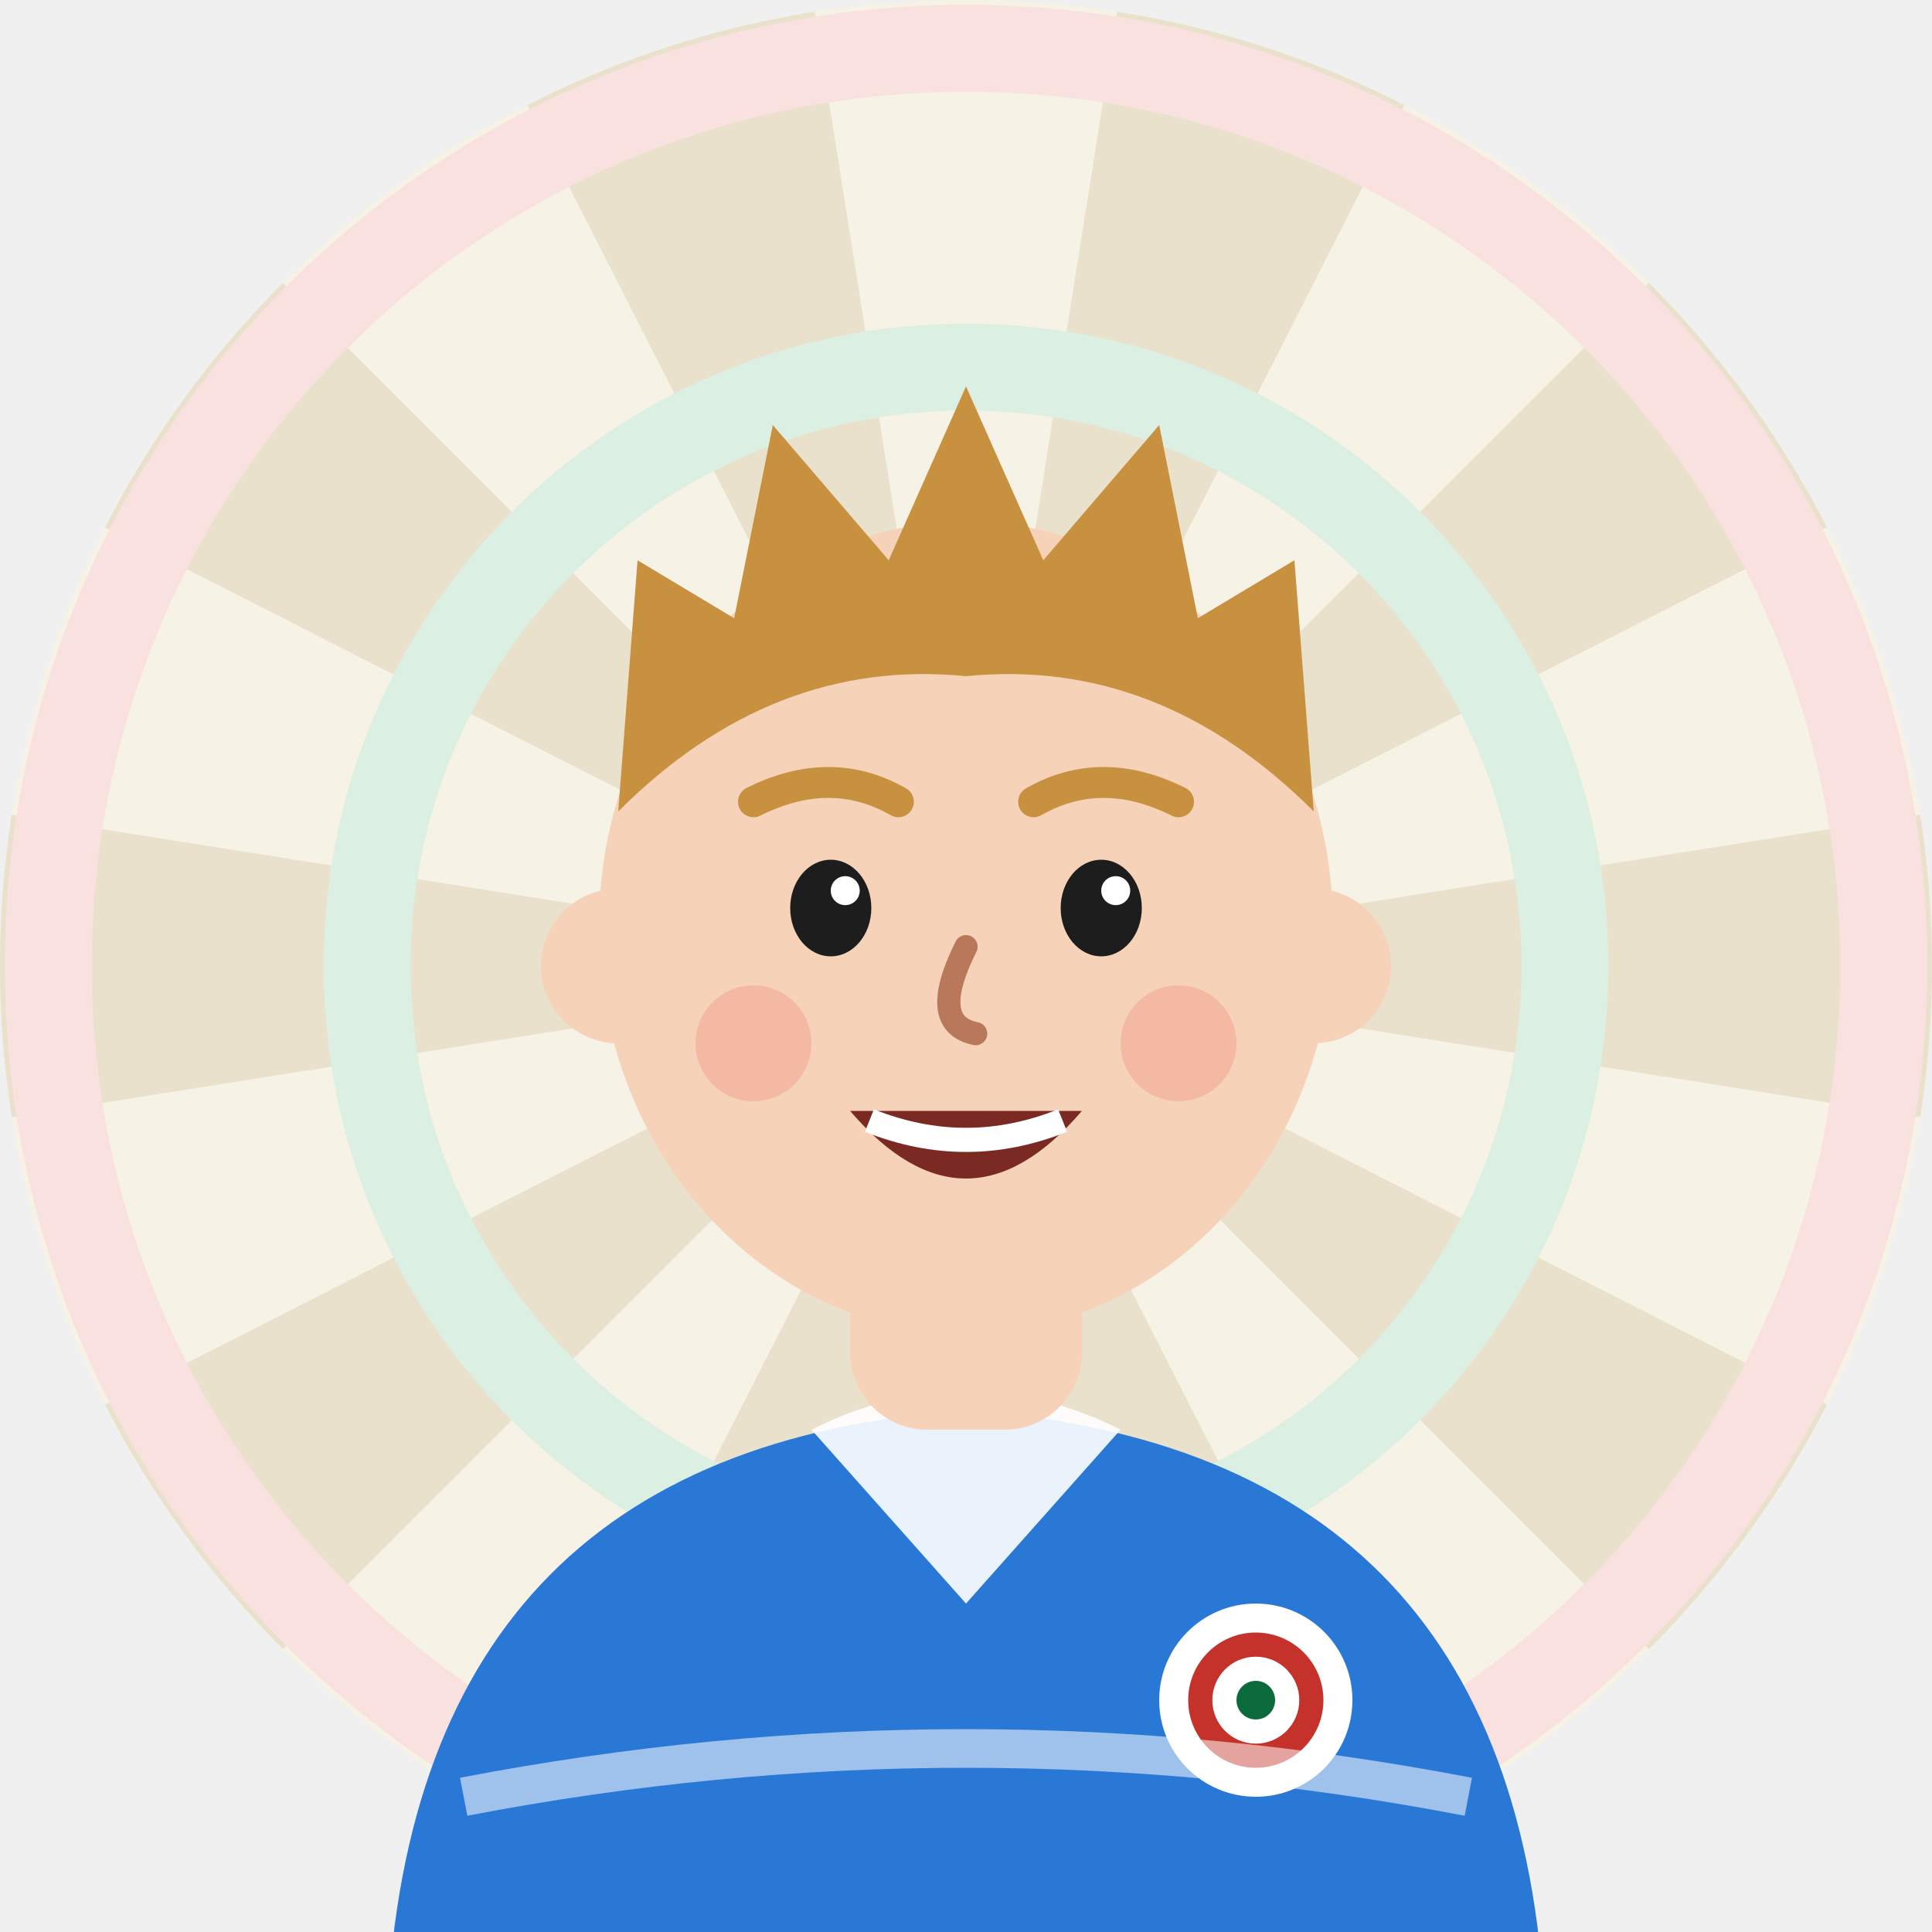
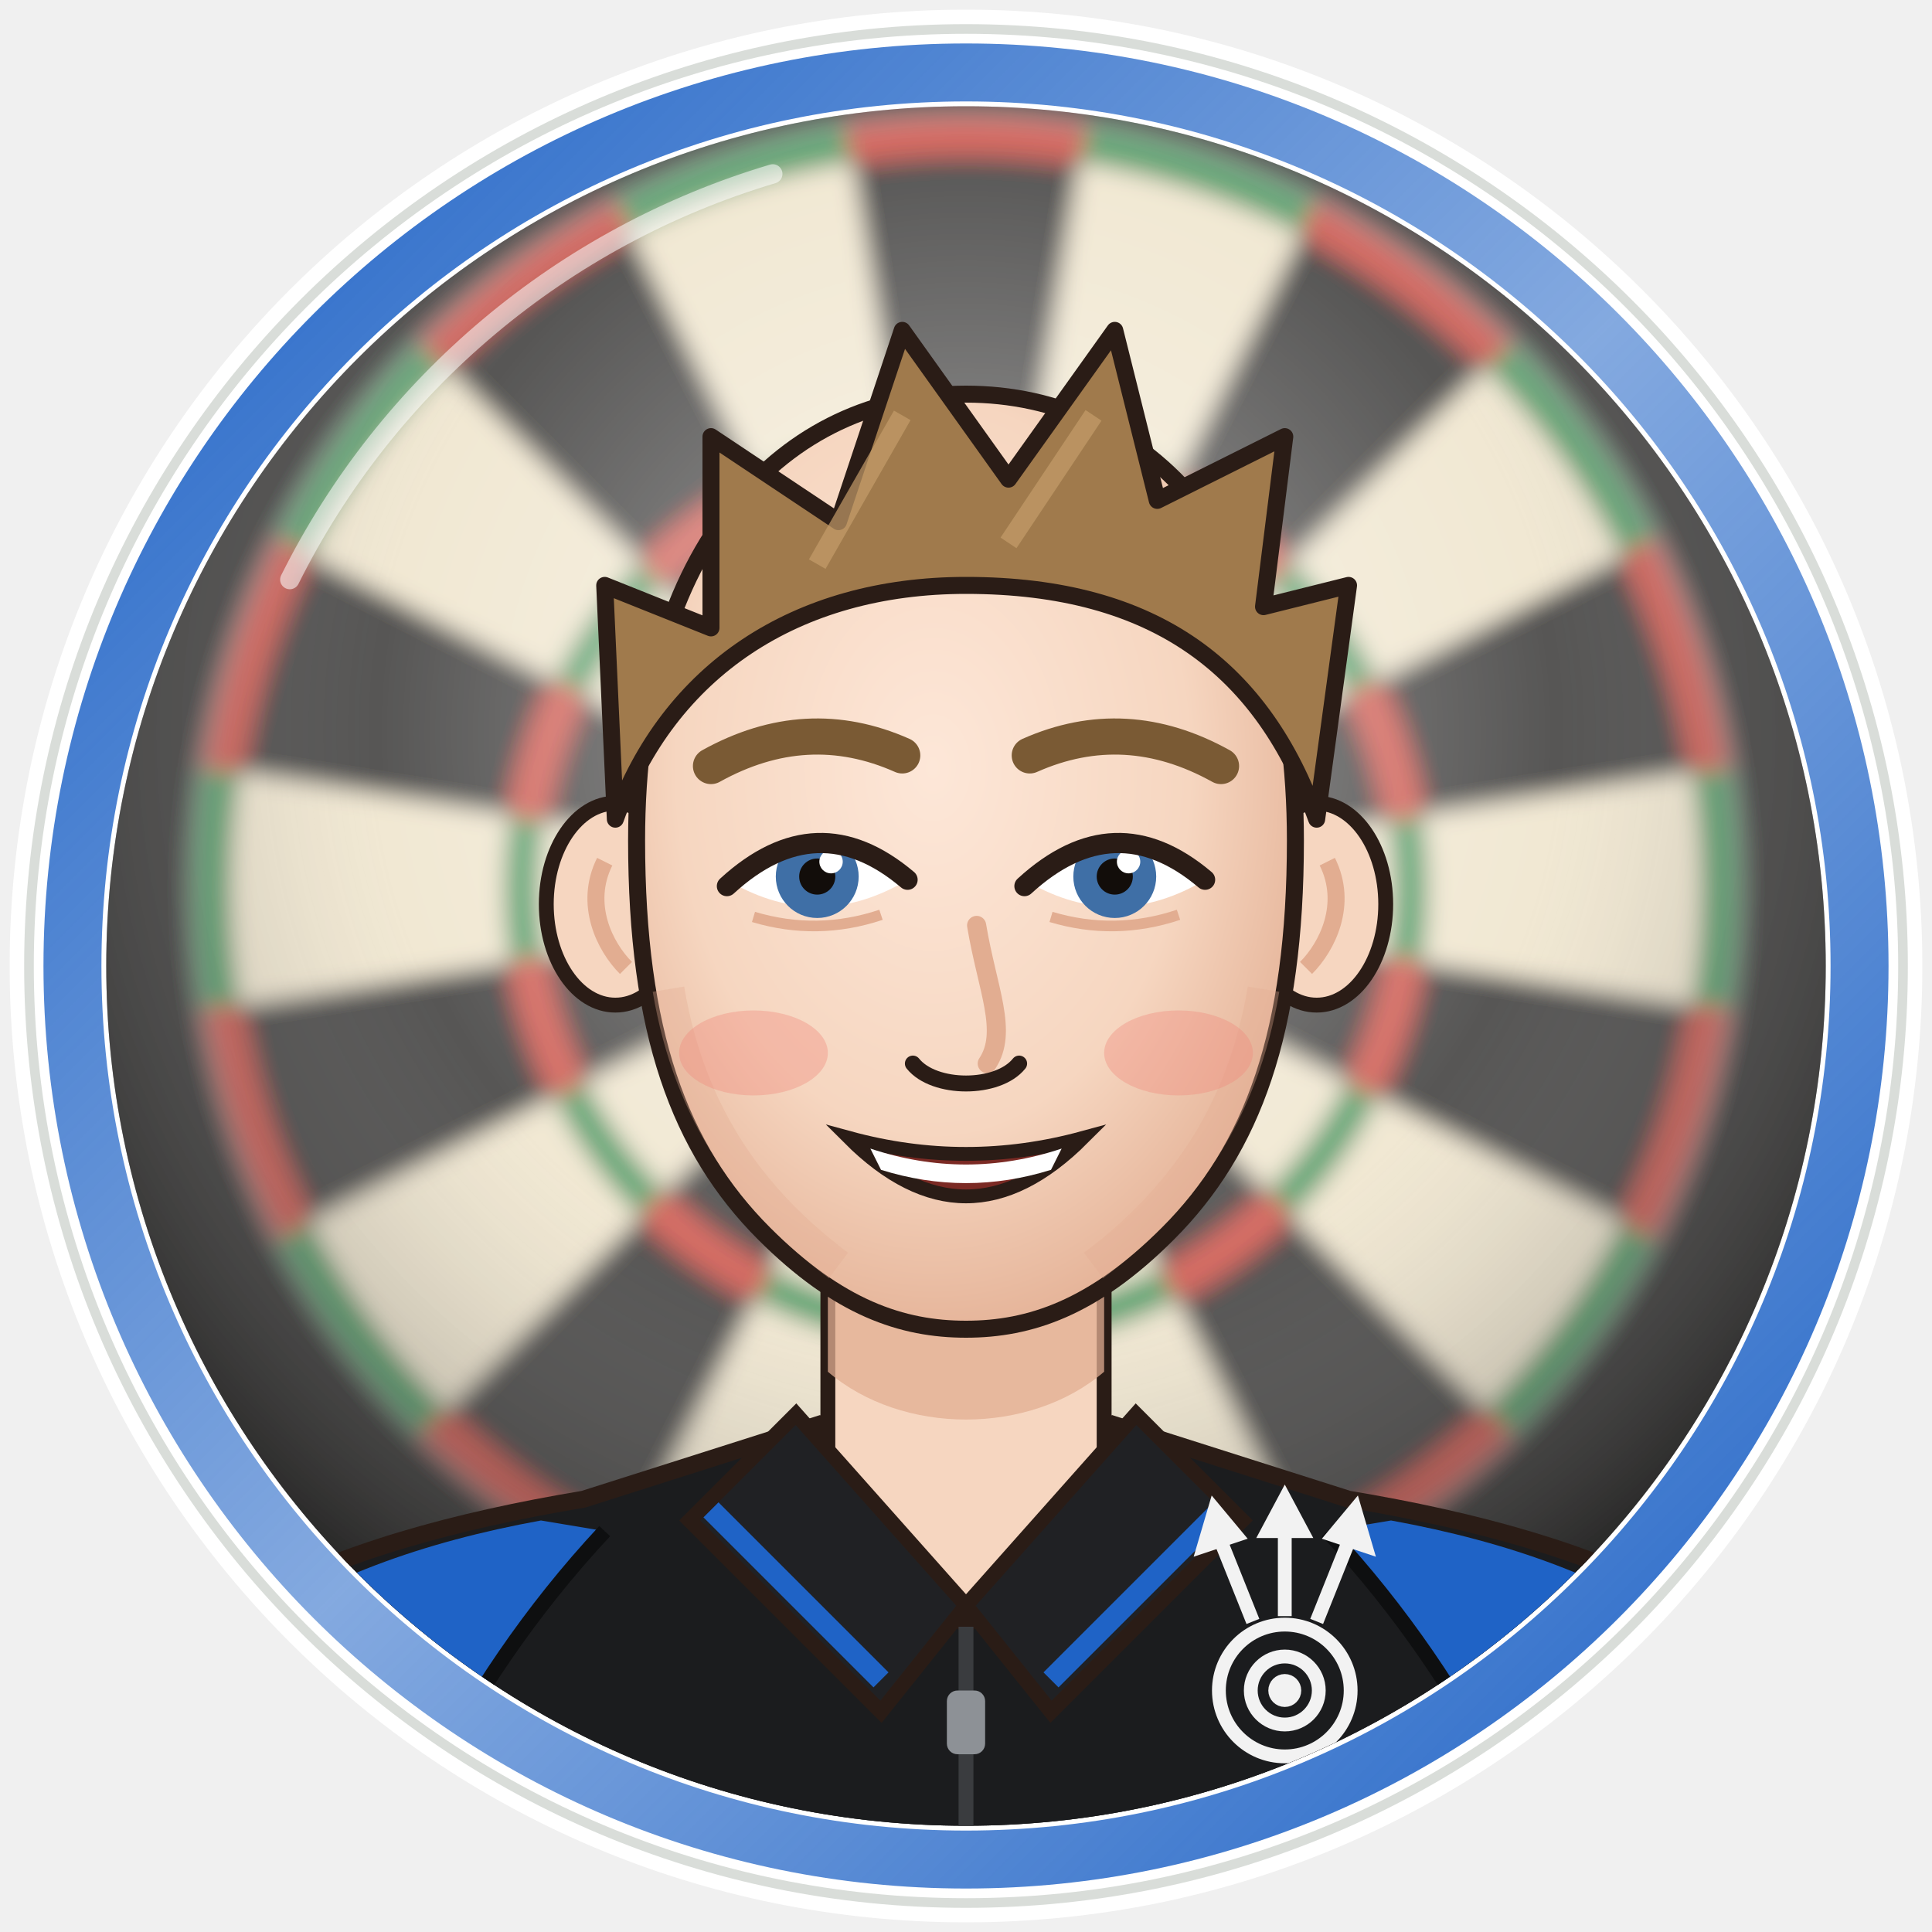
<svg xmlns="http://www.w3.org/2000/svg" viewBox="0 0 200 200" width="200" height="200">
-   <clipPath id="c10">
-     <circle cx="100" cy="100" r="100" />
-   </clipPath>
-   <g clip-path="url(#c10)">
-     <rect x="0" y="0" width="200" height="200" fill="#f4efe2" />
-     <path d="M100,100 L76.5,-48.2 L123.5,-48.2 Z" fill="#f7f2e6" />
-     <path d="M100,100 L123.5,-48.2 L168.1,-33.7 Z" fill="#e9e1cc" />
-     <path d="M100,100 L168.1,-33.7 L206.1,-6.1 Z" fill="#f7f2e6" />
-     <path d="M100,100 L206.1,-6.1 L233.7,31.9 Z" fill="#e9e1cc" />
-     <path d="M100,100 L233.7,31.9 L248.2,76.5 Z" fill="#f7f2e6" />
-     <path d="M100,100 L248.2,76.5 L248.2,123.5 Z" fill="#e9e1cc" />
-     <path d="M100,100 L248.2,123.5 L233.7,168.1 Z" fill="#f7f2e6" />
-     <path d="M100,100 L233.7,168.1 L206.1,206.1 Z" fill="#e9e1cc" />
-     <path d="M100,100 L206.1,206.1 L168.1,233.7 Z" fill="#f7f2e6" />
-     <path d="M100,100 L168.1,233.7 L123.5,248.2 Z" fill="#e9e1cc" />
-     <path d="M100,100 L123.5,248.2 L76.5,248.2 Z" fill="#f7f2e6" />
-     <path d="M100,100 L76.5,248.2 L31.9,233.7 Z" fill="#e9e1cc" />
-     <path d="M100,100 L31.9,233.7 L-6.1,206.1 Z" fill="#f7f2e6" />
-     <path d="M100,100 L-6.1,206.1 L-33.7,168.1 Z" fill="#e9e1cc" />
-     <path d="M100,100 L-33.7,168.1 L-48.2,123.5 Z" fill="#f7f2e6" />
-     <path d="M100,100 L-48.2,123.5 L-48.2,76.5 Z" fill="#e9e1cc" />
-     <path d="M100,100 L-48.2,76.5 L-33.7,31.9 Z" fill="#f7f2e6" />
-     <path d="M100,100 L-33.7,31.9 L-6.1,-6.1 Z" fill="#e9e1cc" />
-     <path d="M100,100 L-6.1,-6.1 L31.9,-33.7 Z" fill="#f7f2e6" />
-     <path d="M100,100 L31.9,-33.7 L76.5,-48.2 Z" fill="#e9e1cc" />
-     <circle cx="100" cy="100" r="62.0" fill="none" stroke="#dcefe3" stroke-width="9" />
-     <circle cx="100" cy="100" r="95.0" fill="none" stroke="#f8e1df" stroke-width="9" />
+   <defs>
+     <clipPath id="in10">
+       <circle cx="100" cy="100" r="89" />
+     </clipPath>
+     <radialGradient id="glow10" cx="50%" cy="38%" r="55%">
+       <stop offset="0" stop-color="#fff" stop-opacity=".55" />
+       <stop offset=".55" stop-color="#fff" stop-opacity=".12" />
+       <stop offset="1" stop-color="#000" stop-opacity=".45" />
+     </radialGradient>
+     <radialGradient id="sk10" cx="45%" cy="40%" r="65%">
+       <stop offset="0" stop-color="#fde7d8" />
+       <stop offset=".6" stop-color="#f6d6c0" />
+       <stop offset="1" stop-color="#e2ad91" />
+     </radialGradient>
+     <linearGradient id="rim10" x1="0" y1="0" x2="1" y2="1">
+       <stop offset="0" stop-color="#1f63c6" />
+       <stop offset=".5" stop-color="#1f63c6" stop-opacity=".55" />
+       <stop offset="1" stop-color="#1f63c6" />
+     </linearGradient>
+     <filter id="bl10" x="-5%" y="-5%" width="110%" height="110%">
+       <feGaussianBlur stdDeviation="1.1" />
+     </filter>
+   </defs>
+   <circle cx="100" cy="100" r="99" fill="#ffffff" />
+   <circle cx="100" cy="100" r="97" fill="none" stroke="#d9ddd9" stroke-width="1" />
+   <circle cx="100" cy="100" r="92.5" fill="none" stroke="url(#rim10)" stroke-width="6" />
+   <g clip-path="url(#in10)">
+     <g filter="url(#bl10)" opacity=".92">
+       <circle cx="100" cy="92" r="100.0" fill="#151716" />
+       <path d="M100,92 L88.11,16.94 A76.0,76.0 0 0 1 111.89,16.94 Z" fill="#1c1c1c" />
+       <path d="M88.11,16.94 L87.49,12.98 A80,80 0 0 1 112.51,12.98 L111.89,16.94 A76.0,76.0 0 0 0 88.11,16.94 Z" fill="#c8392f" />
+       <path d="M93.12,48.54 L92.49,44.59 A48.0,48.0 0 0 1 107.51,44.59 L106.88,48.54 A44.0,44.0 0 0 0 93.12,48.54 Z" fill="#c8392f" />
+       <path d="M100,92 L111.89,16.94 A76.0,76.0 0 0 1 134.50,24.28 Z" fill="#eee3c8" />
+       <path d="M111.89,16.94 L112.51,12.98 A80,80 0 0 1 136.32,20.72 L134.50,24.28 A76.0,76.0 0 0 0 111.89,16.94 Z" fill="#2e8b4c" />
+       <path d="M106.88,48.54 L107.51,44.59 A48.0,48.0 0 0 1 121.79,49.23 L119.98,52.80 A44.0,44.0 0 0 0 106.88,48.54 Z" fill="#2e8b4c" />
+       <path d="M100,92 L134.50,24.28 A76.0,76.0 0 0 1 153.74,38.26 Z" fill="#1c1c1c" />
+       <path d="M134.50,24.28 L136.32,20.72 A80,80 0 0 1 156.57,35.43 L153.74,38.26 A76.0,76.0 0 0 0 134.50,24.28 Z" fill="#c8392f" />
+       <path d="M119.98,52.80 L121.79,49.23 A48.0,48.0 0 0 1 133.94,58.06 L131.11,60.89 A44.0,44.0 0 0 0 119.98,52.80 Z" fill="#c8392f" />
+       <path d="M100,92 L153.74,38.26 A76.0,76.0 0 0 1 167.72,57.50 Z" fill="#eee3c8" />
+       <path d="M153.74,38.26 L156.57,35.43 A80,80 0 0 1 171.28,55.68 L167.72,57.50 A76.0,76.0 0 0 0 153.74,38.26 Z" fill="#2e8b4c" />
+       <path d="M131.11,60.89 L133.94,58.06 A48.0,48.0 0 0 1 142.77,70.21 L139.20,72.02 A44.0,44.0 0 0 0 131.11,60.89 Z" fill="#2e8b4c" />
+       <path d="M100,92 L167.72,57.50 A76.0,76.0 0 0 1 175.06,80.11 Z" fill="#1c1c1c" />
+       <path d="M167.72,57.50 L171.28,55.68 A80,80 0 0 1 179.02,79.49 L175.06,80.11 A76.0,76.0 0 0 0 167.72,57.50 Z" fill="#c8392f" />
+       <path d="M139.20,72.02 L142.77,70.21 A48.0,48.0 0 0 1 147.41,84.49 L143.46,85.12 A44.0,44.0 0 0 0 139.20,72.02 Z" fill="#c8392f" />
+       <path d="M100,92 L175.06,80.11 A76.0,76.0 0 0 1 175.06,103.89 Z" fill="#eee3c8" />
+       <path d="M175.06,80.11 L179.02,79.49 A80,80 0 0 1 179.02,104.51 L175.06,103.89 A76.0,76.0 0 0 0 175.06,80.11 Z" fill="#2e8b4c" />
+       <path d="M143.46,85.12 L147.41,84.49 A48.0,48.0 0 0 1 147.41,99.51 L143.46,98.88 A44.0,44.0 0 0 0 143.46,85.12 Z" fill="#2e8b4c" />
+       <path d="M100,92 L175.06,103.89 A76.0,76.0 0 0 1 167.72,126.50 Z" fill="#1c1c1c" />
+       <path d="M175.06,103.89 L179.02,104.51 A80,80 0 0 1 171.28,128.32 L167.72,126.50 A76.0,76.0 0 0 0 175.06,103.89 Z" fill="#c8392f" />
+       <path d="M143.46,98.88 L147.41,99.51 A48.0,48.0 0 0 1 142.77,113.79 L139.20,111.98 A44.0,44.0 0 0 0 143.46,98.88 Z" fill="#c8392f" />
+       <path d="M100,92 L167.72,126.50 A76.0,76.0 0 0 1 153.74,145.74 Z" fill="#eee3c8" />
+       <path d="M167.72,126.50 L171.28,128.32 A80,80 0 0 1 156.57,148.57 L153.74,145.74 A76.0,76.0 0 0 0 167.72,126.50 Z" fill="#2e8b4c" />
+       <path d="M139.20,111.98 L142.77,113.79 A48.0,48.0 0 0 1 133.94,125.94 L131.11,123.11 A44.0,44.0 0 0 0 139.20,111.98 Z" fill="#2e8b4c" />
+       <path d="M100,92 L153.74,145.74 A76.0,76.0 0 0 1 134.50,159.72 Z" fill="#1c1c1c" />
+       <path d="M153.74,145.74 L156.57,148.57 A80,80 0 0 1 136.32,163.28 L134.50,159.72 A76.0,76.0 0 0 0 153.74,145.74 Z" fill="#c8392f" />
+       <path d="M131.11,123.11 L133.94,125.94 A48.0,48.0 0 0 1 121.79,134.77 L119.98,131.20 A44.0,44.0 0 0 0 131.11,123.11 Z" fill="#c8392f" />
+       <path d="M100,92 L134.50,159.72 A76.0,76.0 0 0 1 111.89,167.06 Z" fill="#eee3c8" />
+       <path d="M134.50,159.72 L136.32,163.28 A80,80 0 0 1 112.51,171.02 L111.89,167.06 A76.0,76.0 0 0 0 134.50,159.72 Z" fill="#2e8b4c" />
+       <path d="M119.98,131.20 L121.79,134.77 A48.0,48.0 0 0 1 107.51,139.41 L106.88,135.46 A44.0,44.0 0 0 0 119.98,131.20 Z" fill="#2e8b4c" />
+       <path d="M100,92 L111.89,167.06 A76.0,76.0 0 0 1 88.11,167.06 Z" fill="#1c1c1c" />
+       <path d="M111.89,167.06 L112.51,171.02 A80,80 0 0 1 87.49,171.02 L88.11,167.06 A76.0,76.0 0 0 0 111.89,167.06 Z" fill="#c8392f" />
+       <path d="M106.88,135.46 L107.51,139.41 A48.0,48.0 0 0 1 92.49,139.41 L93.12,135.46 A44.0,44.0 0 0 0 106.88,135.46 Z" fill="#c8392f" />
+       <path d="M100,92 L88.11,167.06 A76.0,76.0 0 0 1 65.50,159.72 Z" fill="#eee3c8" />
+       <path d="M88.11,167.06 L87.49,171.02 A80,80 0 0 1 63.68,163.28 L65.50,159.72 A76.0,76.0 0 0 0 88.11,167.06 Z" fill="#2e8b4c" />
+       <path d="M93.12,135.46 L92.49,139.41 A48.0,48.0 0 0 1 78.21,134.77 L80.02,131.20 A44.0,44.0 0 0 0 93.12,135.46 Z" fill="#2e8b4c" />
+       <path d="M100,92 L65.50,159.72 A76.0,76.0 0 0 1 46.26,145.74 Z" fill="#1c1c1c" />
+       <path d="M65.50,159.72 L63.68,163.28 A80,80 0 0 1 43.43,148.57 L46.26,145.74 A76.0,76.0 0 0 0 65.50,159.72 Z" fill="#c8392f" />
+       <path d="M80.02,131.20 L78.21,134.77 A48.0,48.0 0 0 1 66.06,125.94 L68.89,123.11 A44.0,44.0 0 0 0 80.02,131.20 Z" fill="#c8392f" />
+       <path d="M100,92 L46.26,145.74 A76.0,76.0 0 0 1 32.28,126.50 Z" fill="#eee3c8" />
+       <path d="M46.26,145.74 L43.43,148.57 A80,80 0 0 1 28.72,128.32 L32.28,126.50 A76.0,76.0 0 0 0 46.26,145.74 Z" fill="#2e8b4c" />
+       <path d="M68.89,123.11 L66.06,125.94 A48.0,48.0 0 0 1 57.23,113.79 L60.80,111.98 A44.0,44.0 0 0 0 68.89,123.11 Z" fill="#2e8b4c" />
+       <path d="M100,92 L32.28,126.50 A76.0,76.0 0 0 1 24.94,103.89 Z" fill="#1c1c1c" />
+       <path d="M32.28,126.50 L28.72,128.32 A80,80 0 0 1 20.98,104.51 L24.94,103.89 A76.0,76.0 0 0 0 32.28,126.50 Z" fill="#c8392f" />
+       <path d="M60.80,111.98 L57.23,113.79 A48.0,48.0 0 0 1 52.59,99.51 L56.54,98.88 A44.0,44.0 0 0 0 60.80,111.98 Z" fill="#c8392f" />
+       <path d="M100,92 L24.94,103.89 A76.0,76.0 0 0 1 24.94,80.11 Z" fill="#eee3c8" />
+       <path d="M24.94,103.89 L20.98,104.51 A80,80 0 0 1 20.98,79.49 L24.94,80.11 A76.0,76.0 0 0 0 24.94,103.89 Z" fill="#2e8b4c" />
+       <path d="M56.54,98.88 L52.59,99.51 A48.0,48.0 0 0 1 52.59,84.49 L56.54,85.12 A44.0,44.0 0 0 0 56.54,98.88 Z" fill="#2e8b4c" />
+       <path d="M100,92 L24.94,80.11 A76.0,76.0 0 0 1 32.28,57.50 Z" fill="#1c1c1c" />
+       <path d="M24.94,80.11 L20.98,79.49 A80,80 0 0 1 28.72,55.68 L32.28,57.50 A76.0,76.0 0 0 0 24.94,80.11 Z" fill="#c8392f" />
+       <path d="M56.54,85.12 L52.59,84.49 A48.0,48.0 0 0 1 57.23,70.21 L60.80,72.02 A44.0,44.0 0 0 0 56.54,85.12 Z" fill="#c8392f" />
+       <path d="M100,92 L32.28,57.50 A76.0,76.0 0 0 1 46.26,38.26 Z" fill="#eee3c8" />
+       <path d="M32.28,57.50 L28.72,55.68 A80,80 0 0 1 43.43,35.43 L46.26,38.26 A76.0,76.0 0 0 0 32.28,57.50 Z" fill="#2e8b4c" />
+       <path d="M60.80,72.02 L57.23,70.21 A48.0,48.0 0 0 1 66.06,58.06 L68.89,60.89 A44.0,44.0 0 0 0 60.80,72.02 Z" fill="#2e8b4c" />
+       <path d="M100,92 L46.26,38.26 A76.0,76.0 0 0 1 65.50,24.28 Z" fill="#1c1c1c" />
+       <path d="M46.26,38.26 L43.43,35.43 A80,80 0 0 1 63.68,20.72 L65.50,24.28 A76.0,76.0 0 0 0 46.26,38.26 Z" fill="#c8392f" />
+       <path d="M68.89,60.89 L66.06,58.06 A48.0,48.0 0 0 1 78.21,49.23 L80.02,52.80 A44.0,44.0 0 0 0 68.89,60.89 Z" fill="#c8392f" />
+       <path d="M100,92 L65.50,24.28 A76.0,76.0 0 0 1 88.11,16.94 Z" fill="#eee3c8" />
+       <path d="M65.50,24.28 L63.68,20.72 A80,80 0 0 1 87.49,12.98 L88.11,16.94 A76.0,76.0 0 0 0 65.50,24.28 Z" fill="#2e8b4c" />
+       <path d="M80.02,52.80 L78.21,49.23 A48.0,48.0 0 0 1 92.49,44.59 L93.12,48.54 A44.0,44.0 0 0 0 80.02,52.80 Z" fill="#2e8b4c" />
+       <circle cx="100" cy="92" r="7.2" fill="#2e8b4c" />
+       <circle cx="100" cy="92" r="3.2" fill="#c8392f" />
+       <circle cx="100" cy="92" r="80.0" fill="none" stroke="#9aa09c" stroke-width="0.8" opacity=".6" />
+     </g>
+     <rect x="0" y="0" width="200" height="200" fill="#e9e4d6" opacity=".10" />
+     <rect x="0" y="0" width="200" height="200" fill="url(#glow10)" />
+     <g transform="translate(100 98) scale(1.1) translate(-100 -96)">
+       <path d="M14 200 L16 178 C20 160 40 152 64 148 L86 141 L100 158 L114 141 L136 148 C160 152 180 160 184 178 L186 200 Z" fill="#1b1c1e" stroke="#2a1c16" stroke-width="1.6" />
+       <path d="M16 186 C20 164 38 154 60 150 L66 151 C52 166 44 184 40 200 L14 200 Z" fill="#1f63c6" />
+       <path d="M184 186 C180 164 162 154 140 150 L134 151 C148 166 156 184 160 200 L186 200 Z" fill="#1f63c6" />
+       <path d="M40 200 C44 184 52 166 66 151" stroke="#0e0f10" stroke-width="1.4" fill="none" />
+       <path d="M160 200 C156 184 148 166 134 151" stroke="#0e0f10" stroke-width="1.4" fill="none" />
+       <path d="M87 118 L87 146 L100 160 L113 146 L113 118 Z" fill="#f6d6c0" stroke="#2a1c16" stroke-width="1.4" />
+       <path d="M87 124 C94 134 106 134 113 124 L113 136 C106 142 94 142 87 136 Z" fill="#e2ad91" opacity=".75" />
+       <path d="M84 140 L74 150 L92 168 L100 158 Z" fill="#202124" stroke="#2a1c16" stroke-width="1.4" />
+       <path d="M116 140 L126 150 L108 168 L100 158 Z" fill="#202124" stroke="#2a1c16" stroke-width="1.4" />
+       <path d="M76 149 L92 165" stroke="#1f63c6" stroke-width="2" />
+       <path d="M124 149 L108 165" stroke="#1f63c6" stroke-width="2" />
+       <path d="M100 160 L100 196" stroke="#3a3c3f" stroke-width="1.4" />
+       <rect x="98.2" y="166" width="3.6" height="6" rx="1" fill="#8d9196" />
+       <g transform="translate(130 166)" fill="none" stroke="#f2f2f2" stroke-width="1.3">
+         <circle r="6.2" />
+         <circle r="3.2" />
+         <circle r="0.9" fill="#f2f2f2" />
+         <path d="M0 -7 L0 -15 M-3 -6.5 L-6 -14 M3 -6.5 L6 -14" />
+         <path d="M-1.6 -15 L0 -18 L1.6 -15 Z M-7.6 -13.6 L-6.6 -17 L-4.6 -14.6 Z M7.6 -13.6 L6.6 -17 L4.6 -14.6 Z" fill="#f2f2f2" />
+       </g>
+       <ellipse cx="67" cy="92" rx="6.5" ry="9.5" fill="#f6d6c0" stroke="#2a1c16" stroke-width="1.4" />
+       <ellipse cx="133" cy="92" rx="6.5" ry="9.5" fill="#f6d6c0" stroke="#2a1c16" stroke-width="1.4" />
+       <path d="M66 88 C64 92 66 96 68 98" stroke="#e2ad91" stroke-width="1.6" fill="none" />
+       <path d="M134 88 C136 92 134 96 132 98" stroke="#e2ad91" stroke-width="1.6" fill="none" />
+       <path d="M69 86 C69 58 83 44 100 44 C117 44 131 58 131 86 C131 104 127 115 119 123 C112 130 106 132 100 132 C94 132 88 130 81 123 C73 115 69 104 69 86 Z" fill="url(#sk10)" stroke="#2a1c16" stroke-width="1.6" />
+       <path d="M72 100 C74 112 80 120 88 126" stroke="#e2ad91" stroke-width="3" fill="none" opacity=".35" />
+       <path d="M128 100 C126 112 120 120 112 126" stroke="#e2ad91" stroke-width="3" fill="none" opacity=".35" />
+       <ellipse cx="80" cy="106" rx="7" ry="4" fill="#ee8a7c" opacity="0.38" />
+       <ellipse cx="120" cy="106" rx="7" ry="4" fill="#ee8a7c" opacity="0.38" />
+       <path d="M78 90 Q86 83.5 94 90 Q86 94.5 78 90 Z" fill="#fff" />
+       <circle cx="86" cy="89.4" r="3.9" fill="#3f6fa6" />
+       <circle cx="86" cy="89.4" r="1.7" fill="#120d0a" />
+       <circle cx="87.3" cy="88" r="1.1" fill="#fff" />
+       <path d="M77.5 90.3 Q86 82.5 94.5 89.7" stroke="#2a1c16" stroke-width="1.9" fill="none" stroke-linecap="round" />
+       <path d="M80 93.2 Q86 95 92 93" stroke="#e2ad91" stroke-width="1" fill="none" />
+       <path d="M106 90 Q114 83.5 122 90 Q114 94.5 106 90 Z" fill="#fff" />
+       <circle cx="114" cy="89.4" r="3.9" fill="#3f6fa6" />
+       <circle cx="114" cy="89.4" r="1.7" fill="#120d0a" />
+       <circle cx="115.3" cy="88" r="1.1" fill="#fff" />
+       <path d="M105.5 90.3 Q114 82.5 122.5 89.7" stroke="#2a1c16" stroke-width="1.9" fill="none" stroke-linecap="round" />
+       <path d="M108 93.2 Q114 95 120 93" stroke="#e2ad91" stroke-width="1" fill="none" />
+       <path d="M76 79 Q85 74 94 78" stroke="#7a5a34" stroke-width="3.4" fill="none" stroke-linecap="round" />
+       <path d="M106 78 Q115 74 124 79" stroke="#7a5a34" stroke-width="3.4" fill="none" stroke-linecap="round" />
+       <path d="M101 94 C102 100 104 104 102 107" stroke="#e2ad91" stroke-width="1.8" fill="none" stroke-linecap="round" />
+       <path d="M95 107 C97 109.5 103 109.5 105 107" stroke="#2a1c16" stroke-width="1.5" fill="none" stroke-linecap="round" />
+       <path d="M89 114 Q100 125 111 114 Q100 117 89 114 Z" fill="#7b2a24" stroke="#2a1c16" stroke-width="1.3" />
+       <path d="M91 115 Q100 118 109 115 L108 117 Q100 119.5 92 117 Z" fill="#fff" />
+       <path d="M67 84 L66 62 L76 66 L76 48 L88 56 L94 38 L104 52 L114 38 L118 54 L130 48 L128 64 L136 62 L133 84 C128 70 118 62 100 62 C84 62 72 70 67 84 Z" fill="#a07a4c" stroke="#2a1c16" stroke-width="1.6" stroke-linejoin="round" />
+       <path d="M86 60 L94 46 M104 58 L112 46" stroke="#c49d6a" stroke-width="1.8" fill="none" opacity=".7" />
+     </g>
  </g>
-   <path d="M40 210 Q42 150 100 146 Q158 150 160 210 Z" fill="#2a78d6" />
-   <path d="M84 148 L100 166 L116 148 Q108 144 100 144 Q92 144 84 148 Z" fill="#fff" opacity=".9" />
-   <g transform="translate(130 176)">
-     <circle r="10" fill="#fff" />
-     <circle r="7" fill="#c4322b" />
-     <circle r="4.5" fill="#fff" />
-     <circle r="2" fill="#0b6b3a" />
-   </g>
-   <path d="M48 186 Q100 176 152 186" stroke="#fff" stroke-width="4" fill="none" opacity=".55" />
-   <rect x="88" y="124" width="24" height="24" rx="8" fill="#f6d2b8" />
-   <circle cx="64" cy="100" r="8" fill="#f6d2b8" />
-   <circle cx="136" cy="100" r="8" fill="#f6d2b8" />
-   <ellipse cx="100" cy="96" rx="38" ry="42" fill="#f6d2b8" />
-   <circle cx="78" cy="108" r="6" fill="#f08a7a" opacity=".35" />
-   <circle cx="122" cy="108" r="6" fill="#f08a7a" opacity=".35" />
-   <ellipse cx="86" cy="94" rx="4.2" ry="5" fill="#1d1d1d" />
-   <ellipse cx="114" cy="94" rx="4.2" ry="5" fill="#1d1d1d" />
-   <circle cx="87.5" cy="92.2" r="1.5" fill="#fff" />
-   <circle cx="115.5" cy="92.2" r="1.5" fill="#fff" />
-   <path d="M78 83 Q86 79 93 83" stroke="#c8913f" stroke-width="3.2" fill="none" stroke-linecap="round" />
-   <path d="M107 83 Q114 79 122 83" stroke="#c8913f" stroke-width="3.2" fill="none" stroke-linecap="round" />
-   <path d="M100 98 Q96 106 101 107" stroke="#b9785a" stroke-width="2.4" fill="none" stroke-linecap="round" />
-   <path d="M88 115 Q100 129 112 115 Z" fill="#7a2a22" />
-   <path d="M90 116 Q100 120 110 116" stroke="#fff" stroke-width="2.5" fill="none" />
-   <path d="M64 84 L66 58 L76 64 L80 44 L92 58 L100 40 L108 58 L120 44 L124 64 L134 58 L136 84 Q120 68 100 70 Q80 68 64 84 Z" fill="#c8913f" />
+   <path d="M30 60 A82 82 0 0 1 80 18" stroke="#fff" stroke-width="2" fill="none" opacity=".55" stroke-linecap="round" />
</svg>
